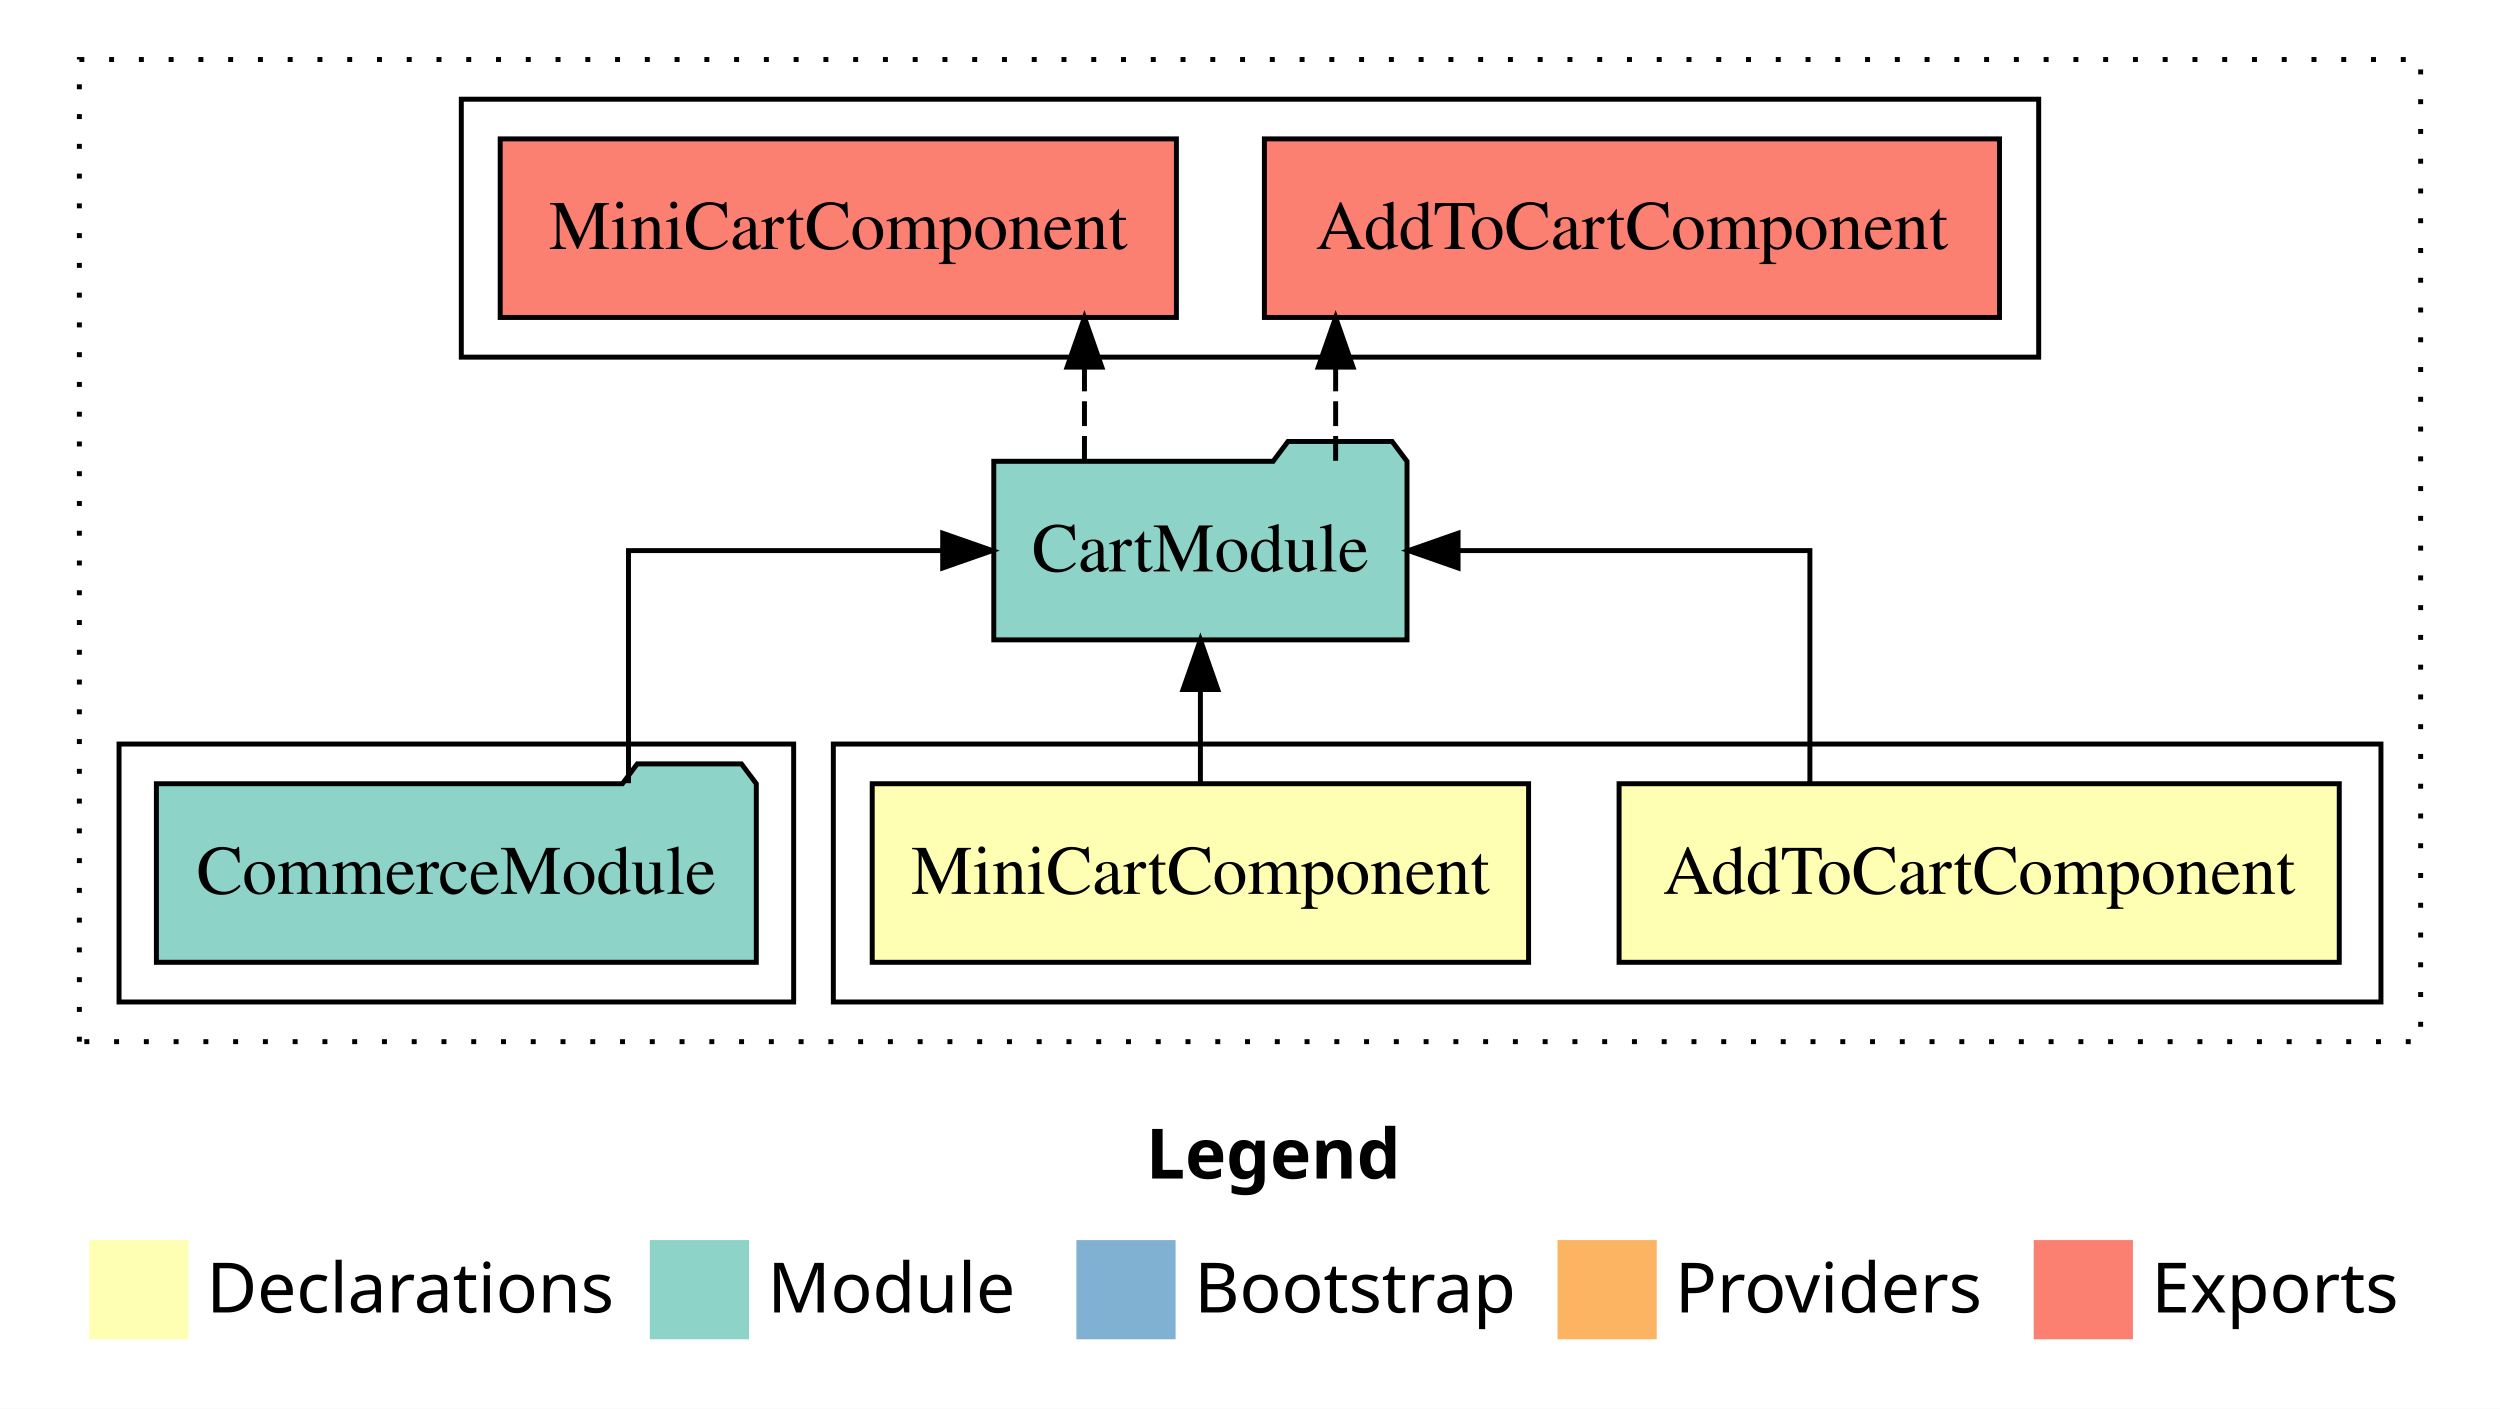
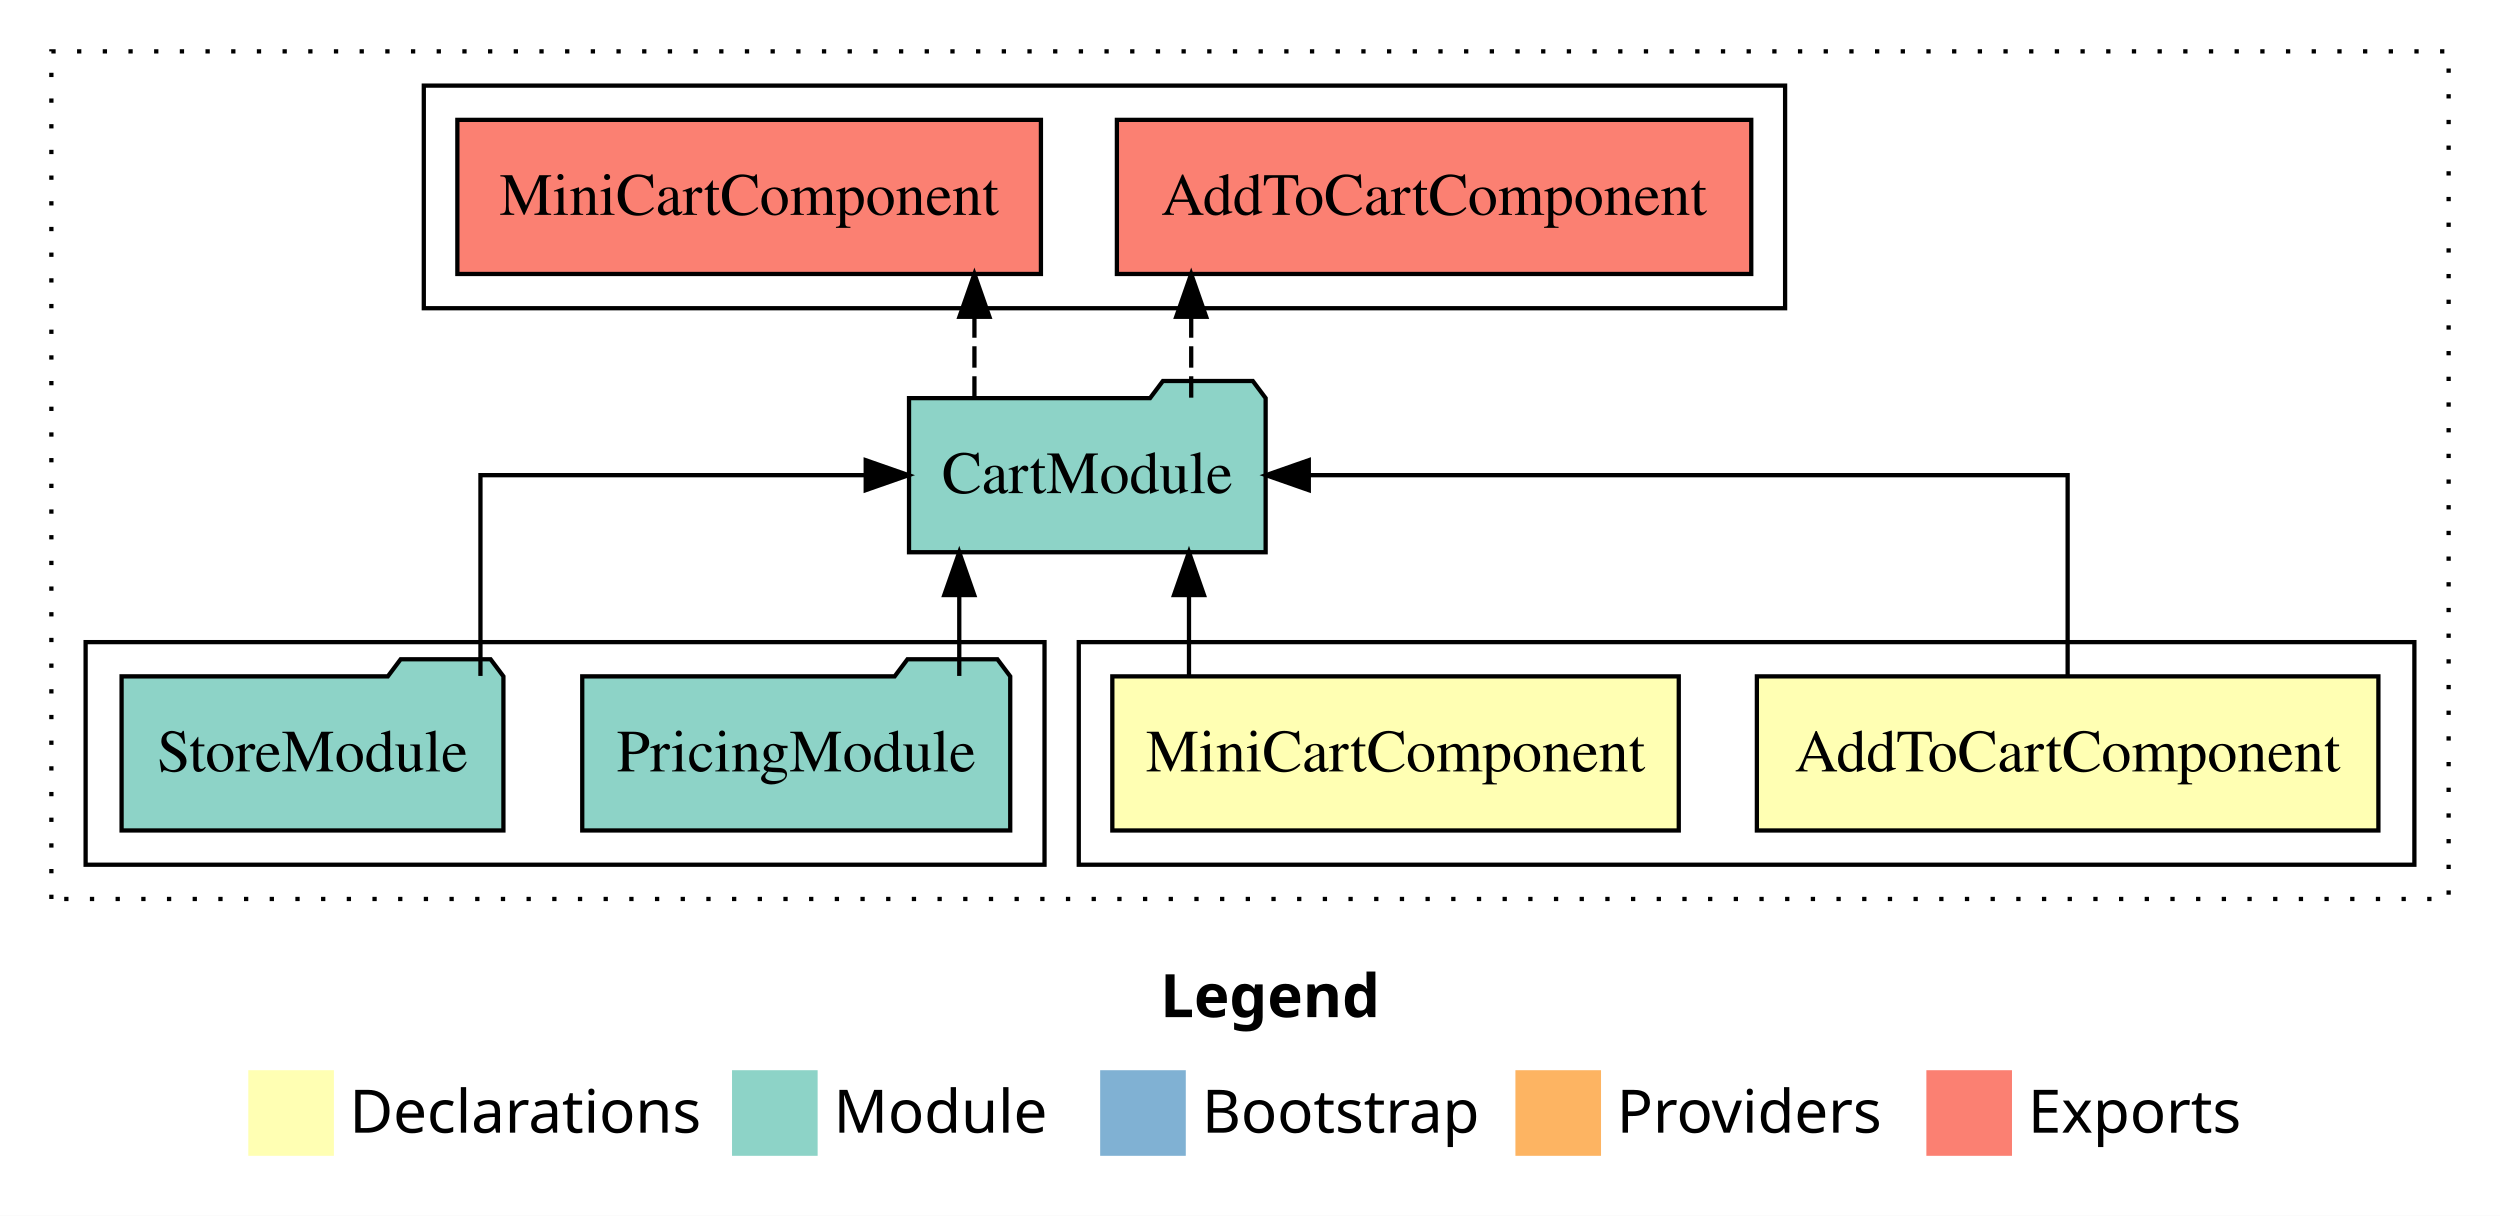
- <svg xmlns="http://www.w3.org/2000/svg" width="504pt" height="284pt" viewBox="0.00 0.00 504.00 284.00">
+ <svg xmlns="http://www.w3.org/2000/svg" width="584pt" height="284pt" viewBox="0.00 0.00 584.00 284.00">
  <g id="graph0" class="graph" transform="scale(1 1) rotate(0) translate(4 280)">
-     <polygon fill="#ffffff" stroke="transparent" points="-4,4 -4,-280 500,-280 500,4 -4,4" />
-     <text text-anchor="start" x="227.009" y="-42.4" font-family="sans-serif" font-weight="bold" font-size="14.00" fill="#000000">Legend</text>
-     <polygon fill="#ffffb3" stroke="transparent" points="14,-10 14,-30 34,-30 34,-10 14,-10" />
-     <text text-anchor="start" x="37.629" y="-15.4" font-family="sans-serif" font-size="14.00" fill="#000000">  Declarations</text>
-     <polygon fill="#8dd3c7" stroke="transparent" points="127,-10 127,-30 147,-30 147,-10 127,-10" />
-     <text text-anchor="start" x="150.725" y="-15.4" font-family="sans-serif" font-size="14.00" fill="#000000">  Module</text>
-     <polygon fill="#80b1d3" stroke="transparent" points="213,-10 213,-30 233,-30 233,-10 213,-10" />
-     <text text-anchor="start" x="236.781" y="-15.4" font-family="sans-serif" font-size="14.00" fill="#000000">  Bootstrap</text>
-     <polygon fill="#fdb462" stroke="transparent" points="310,-10 310,-30 330,-30 330,-10 310,-10" />
-     <text text-anchor="start" x="333.673" y="-15.4" font-family="sans-serif" font-size="14.00" fill="#000000">  Providers</text>
-     <polygon fill="#fb8072" stroke="transparent" points="406,-10 406,-30 426,-30 426,-10 406,-10" />
-     <text text-anchor="start" x="429.726" y="-15.4" font-family="sans-serif" font-size="14.00" fill="#000000">  Exports</text>
+     <polygon fill="#ffffff" stroke="transparent" points="-4,4 -4,-280 580,-280 580,4 -4,4" />
+     <text text-anchor="start" x="267.009" y="-42.4" font-family="sans-serif" font-weight="bold" font-size="14.00" fill="#000000">Legend</text>
+     <polygon fill="#ffffb3" stroke="transparent" points="54,-10 54,-30 74,-30 74,-10 54,-10" />
+     <text text-anchor="start" x="77.629" y="-15.4" font-family="sans-serif" font-size="14.00" fill="#000000">  Declarations</text>
+     <polygon fill="#8dd3c7" stroke="transparent" points="167,-10 167,-30 187,-30 187,-10 167,-10" />
+     <text text-anchor="start" x="190.725" y="-15.4" font-family="sans-serif" font-size="14.00" fill="#000000">  Module</text>
+     <polygon fill="#80b1d3" stroke="transparent" points="253,-10 253,-30 273,-30 273,-10 253,-10" />
+     <text text-anchor="start" x="276.781" y="-15.4" font-family="sans-serif" font-size="14.00" fill="#000000">  Bootstrap</text>
+     <polygon fill="#fdb462" stroke="transparent" points="350,-10 350,-30 370,-30 370,-10 350,-10" />
+     <text text-anchor="start" x="373.673" y="-15.4" font-family="sans-serif" font-size="14.00" fill="#000000">  Providers</text>
+     <polygon fill="#fb8072" stroke="transparent" points="446,-10 446,-30 466,-30 466,-10 446,-10" />
+     <text text-anchor="start" x="469.726" y="-15.4" font-family="sans-serif" font-size="14.00" fill="#000000">  Exports</text>
    <g id="clust1" class="cluster">
-       <polygon fill="none" stroke="#000000" stroke-dasharray="1,5" points="12,-70 12,-268 484,-268 484,-70 12,-70" />
+       <polygon fill="none" stroke="#000000" stroke-dasharray="1,5" points="8,-70 8,-268 568,-268 568,-70 8,-70" />
    </g>
    <g id="clust2" class="cluster">
-       <polygon fill="none" stroke="#000000" points="164,-78 164,-130 476,-130 476,-78 164,-78" />
+       <polygon fill="none" stroke="#000000" points="248,-78 248,-130 560,-130 560,-78 248,-78" />
    </g>
    <g id="clust5" class="cluster">
-       <polygon fill="none" stroke="#000000" points="20,-78 20,-130 156,-130 156,-78 20,-78" />
+       <polygon fill="none" stroke="#000000" points="16,-78 16,-130 240,-130 240,-78 16,-78" />
    </g>
    <g id="clust6" class="cluster">
-       <polygon fill="none" stroke="#000000" points="89,-208 89,-260 407,-260 407,-208 89,-208" />
+       <polygon fill="none" stroke="#000000" points="95,-208 95,-260 413,-260 413,-208 95,-208" />
    </g>
    <g id="node1" class="node">
-       <polygon fill="#ffffb3" stroke="#000000" points="467.594,-122 322.406,-122 322.406,-86 467.594,-86 467.594,-122" />
-       <text text-anchor="middle" x="395" y="-99.8" font-family="Times,serif" font-size="14.00" fill="#000000">AddToCartComponent</text>
+       <polygon fill="#ffffb3" stroke="#000000" points="551.594,-122 406.406,-122 406.406,-86 551.594,-86 551.594,-122" />
+       <text text-anchor="middle" x="479" y="-99.8" font-family="Times,serif" font-size="14.00" fill="#000000">AddToCartComponent</text>
    </g>
    <g id="node3" class="node">
-       <polygon fill="#8dd3c7" stroke="#000000" points="279.653,-187 276.653,-191 255.653,-191 252.653,-187 196.347,-187 196.347,-151 279.653,-151 279.653,-187" />
-       <text text-anchor="middle" x="238" y="-164.8" font-family="Times,serif" font-size="14.00" fill="#000000">CartModule</text>
+       <polygon fill="#8dd3c7" stroke="#000000" points="291.653,-187 288.653,-191 267.653,-191 264.653,-187 208.347,-187 208.347,-151 291.653,-151 291.653,-187" />
+       <text text-anchor="middle" x="250" y="-164.8" font-family="Times,serif" font-size="14.00" fill="#000000">CartModule</text>
    </g>
    <g id="edge1" class="edge">
-       <path fill="none" stroke="#000000" d="M360.875,-122.106C360.875,-141.339 360.875,-169 360.875,-169 360.875,-169 289.943,-169 289.943,-169" />
-       <polygon fill="#000000" stroke="#000000" points="289.943,-165.5 279.943,-169 289.943,-172.5 289.943,-165.5" />
+       <path fill="none" stroke="#000000" d="M479,-122.106C479,-141.339 479,-169 479,-169 479,-169 301.736,-169 301.736,-169" />
+       <polygon fill="#000000" stroke="#000000" points="301.736,-165.5 291.736,-169 301.736,-172.5 301.736,-165.5" />
    </g>
    <g id="node2" class="node">
-       <polygon fill="#ffffb3" stroke="#000000" points="304.161,-122 171.839,-122 171.839,-86 304.161,-86 304.161,-122" />
-       <text text-anchor="middle" x="238" y="-99.8" font-family="Times,serif" font-size="14.00" fill="#000000">MiniCartComponent</text>
+       <polygon fill="#ffffb3" stroke="#000000" points="388.161,-122 255.839,-122 255.839,-86 388.161,-86 388.161,-122" />
+       <text text-anchor="middle" x="322" y="-99.8" font-family="Times,serif" font-size="14.00" fill="#000000">MiniCartComponent</text>
    </g>
    <g id="edge2" class="edge">
-       <path fill="none" stroke="#000000" d="M238,-122.106C238,-122.106 238,-140.991 238,-140.991" />
-       <polygon fill="#000000" stroke="#000000" points="234.5,-140.991 238,-150.991 241.5,-140.991 234.5,-140.991" />
+       <path fill="none" stroke="#000000" d="M273.748,-122.106C273.748,-122.106 273.748,-140.991 273.748,-140.991" />
+       <polygon fill="#000000" stroke="#000000" points="270.248,-140.991 273.748,-150.991 277.248,-140.991 270.248,-140.991" />
+     </g>
+     <g id="node6" class="node">
+       <polygon fill="#fb8072" stroke="#000000" points="405.095,-252 256.905,-252 256.905,-216 405.095,-216 405.095,-252" />
+       <text text-anchor="middle" x="331" y="-229.8" font-family="Times,serif" font-size="14.00" fill="#000000">AddToCartComponent </text>
+     </g>
+     <g id="edge5" class="edge">
+       <path fill="none" stroke="#000000" stroke-dasharray="5,2" d="M274.265,-187.106C274.265,-187.106 274.265,-205.991 274.265,-205.991" />
+       <polygon fill="#000000" stroke="#000000" points="270.765,-205.991 274.265,-215.991 277.765,-205.991 270.765,-205.991" />
+     </g>
+     <g id="node7" class="node">
+       <polygon fill="#fb8072" stroke="#000000" points="239.161,-252 102.839,-252 102.839,-216 239.161,-216 239.161,-252" />
+       <text text-anchor="middle" x="171" y="-229.8" font-family="Times,serif" font-size="14.00" fill="#000000">MiniCartComponent </text>
+     </g>
+     <g id="edge6" class="edge">
+       <path fill="none" stroke="#000000" stroke-dasharray="5,2" d="M223.627,-187.106C223.627,-187.106 223.627,-205.991 223.627,-205.991" />
+       <polygon fill="#000000" stroke="#000000" points="220.127,-205.991 223.627,-215.991 227.127,-205.991 220.127,-205.991" />
+     </g>
+     <g id="node4" class="node">
+       <polygon fill="#8dd3c7" stroke="#000000" points="231.989,-122 228.989,-126 207.989,-126 204.989,-122 132.011,-122 132.011,-86 231.989,-86 231.989,-122" />
+       <text text-anchor="middle" x="182" y="-99.8" font-family="Times,serif" font-size="14.00" fill="#000000">PricingModule</text>
+     </g>
+     <g id="edge3" class="edge">
+       <path fill="none" stroke="#000000" d="M220.084,-122.106C220.084,-122.106 220.084,-140.991 220.084,-140.991" />
+       <polygon fill="#000000" stroke="#000000" points="216.584,-140.991 220.084,-150.991 223.584,-140.991 216.584,-140.991" />
    </g>
    <g id="node5" class="node">
-       <polygon fill="#fb8072" stroke="#000000" points="399.095,-252 250.905,-252 250.905,-216 399.095,-216 399.095,-252" />
-       <text text-anchor="middle" x="325" y="-229.8" font-family="Times,serif" font-size="14.00" fill="#000000">AddToCartComponent </text>
+       <polygon fill="#8dd3c7" stroke="#000000" points="113.598,-122 110.598,-126 89.598,-126 86.598,-122 24.402,-122 24.402,-86 113.598,-86 113.598,-122" />
+       <text text-anchor="middle" x="69" y="-99.8" font-family="Times,serif" font-size="14.00" fill="#000000">StoreModule</text>
    </g>
    <g id="edge4" class="edge">
-       <path fill="none" stroke="#000000" stroke-dasharray="5,2" d="M265.265,-187.106C265.265,-187.106 265.265,-205.991 265.265,-205.991" />
-       <polygon fill="#000000" stroke="#000000" points="261.765,-205.991 265.265,-215.991 268.765,-205.991 261.765,-205.991" />
-     </g>
-     <g id="node6" class="node">
-       <polygon fill="#fb8072" stroke="#000000" points="233.161,-252 96.839,-252 96.839,-216 233.161,-216 233.161,-252" />
-       <text text-anchor="middle" x="165" y="-229.8" font-family="Times,serif" font-size="14.00" fill="#000000">MiniCartComponent </text>
-     </g>
-     <g id="edge5" class="edge">
-       <path fill="none" stroke="#000000" stroke-dasharray="5,2" d="M214.627,-187.106C214.627,-187.106 214.627,-205.991 214.627,-205.991" />
-       <polygon fill="#000000" stroke="#000000" points="211.127,-205.991 214.627,-215.991 218.127,-205.991 211.127,-205.991" />
-     </g>
-     <g id="node4" class="node">
-       <polygon fill="#8dd3c7" stroke="#000000" points="148.472,-122 145.472,-126 124.472,-126 121.472,-122 27.528,-122 27.528,-86 148.472,-86 148.472,-122" />
-       <text text-anchor="middle" x="88" y="-99.8" font-family="Times,serif" font-size="14.00" fill="#000000">CommerceModule</text>
-     </g>
-     <g id="edge3" class="edge">
-       <path fill="none" stroke="#000000" d="M122.703,-122.106C122.703,-141.339 122.703,-169 122.703,-169 122.703,-169 186.049,-169 186.049,-169" />
-       <polygon fill="#000000" stroke="#000000" points="186.049,-172.5 196.049,-169 186.049,-165.5 186.049,-172.5" />
+       <path fill="none" stroke="#000000" d="M108.234,-122.106C108.234,-141.339 108.234,-169 108.234,-169 108.234,-169 198.232,-169 198.232,-169" />
+       <polygon fill="#000000" stroke="#000000" points="198.232,-172.5 208.232,-169 198.232,-165.5 198.232,-172.5" />
    </g>
  </g>
</svg>
